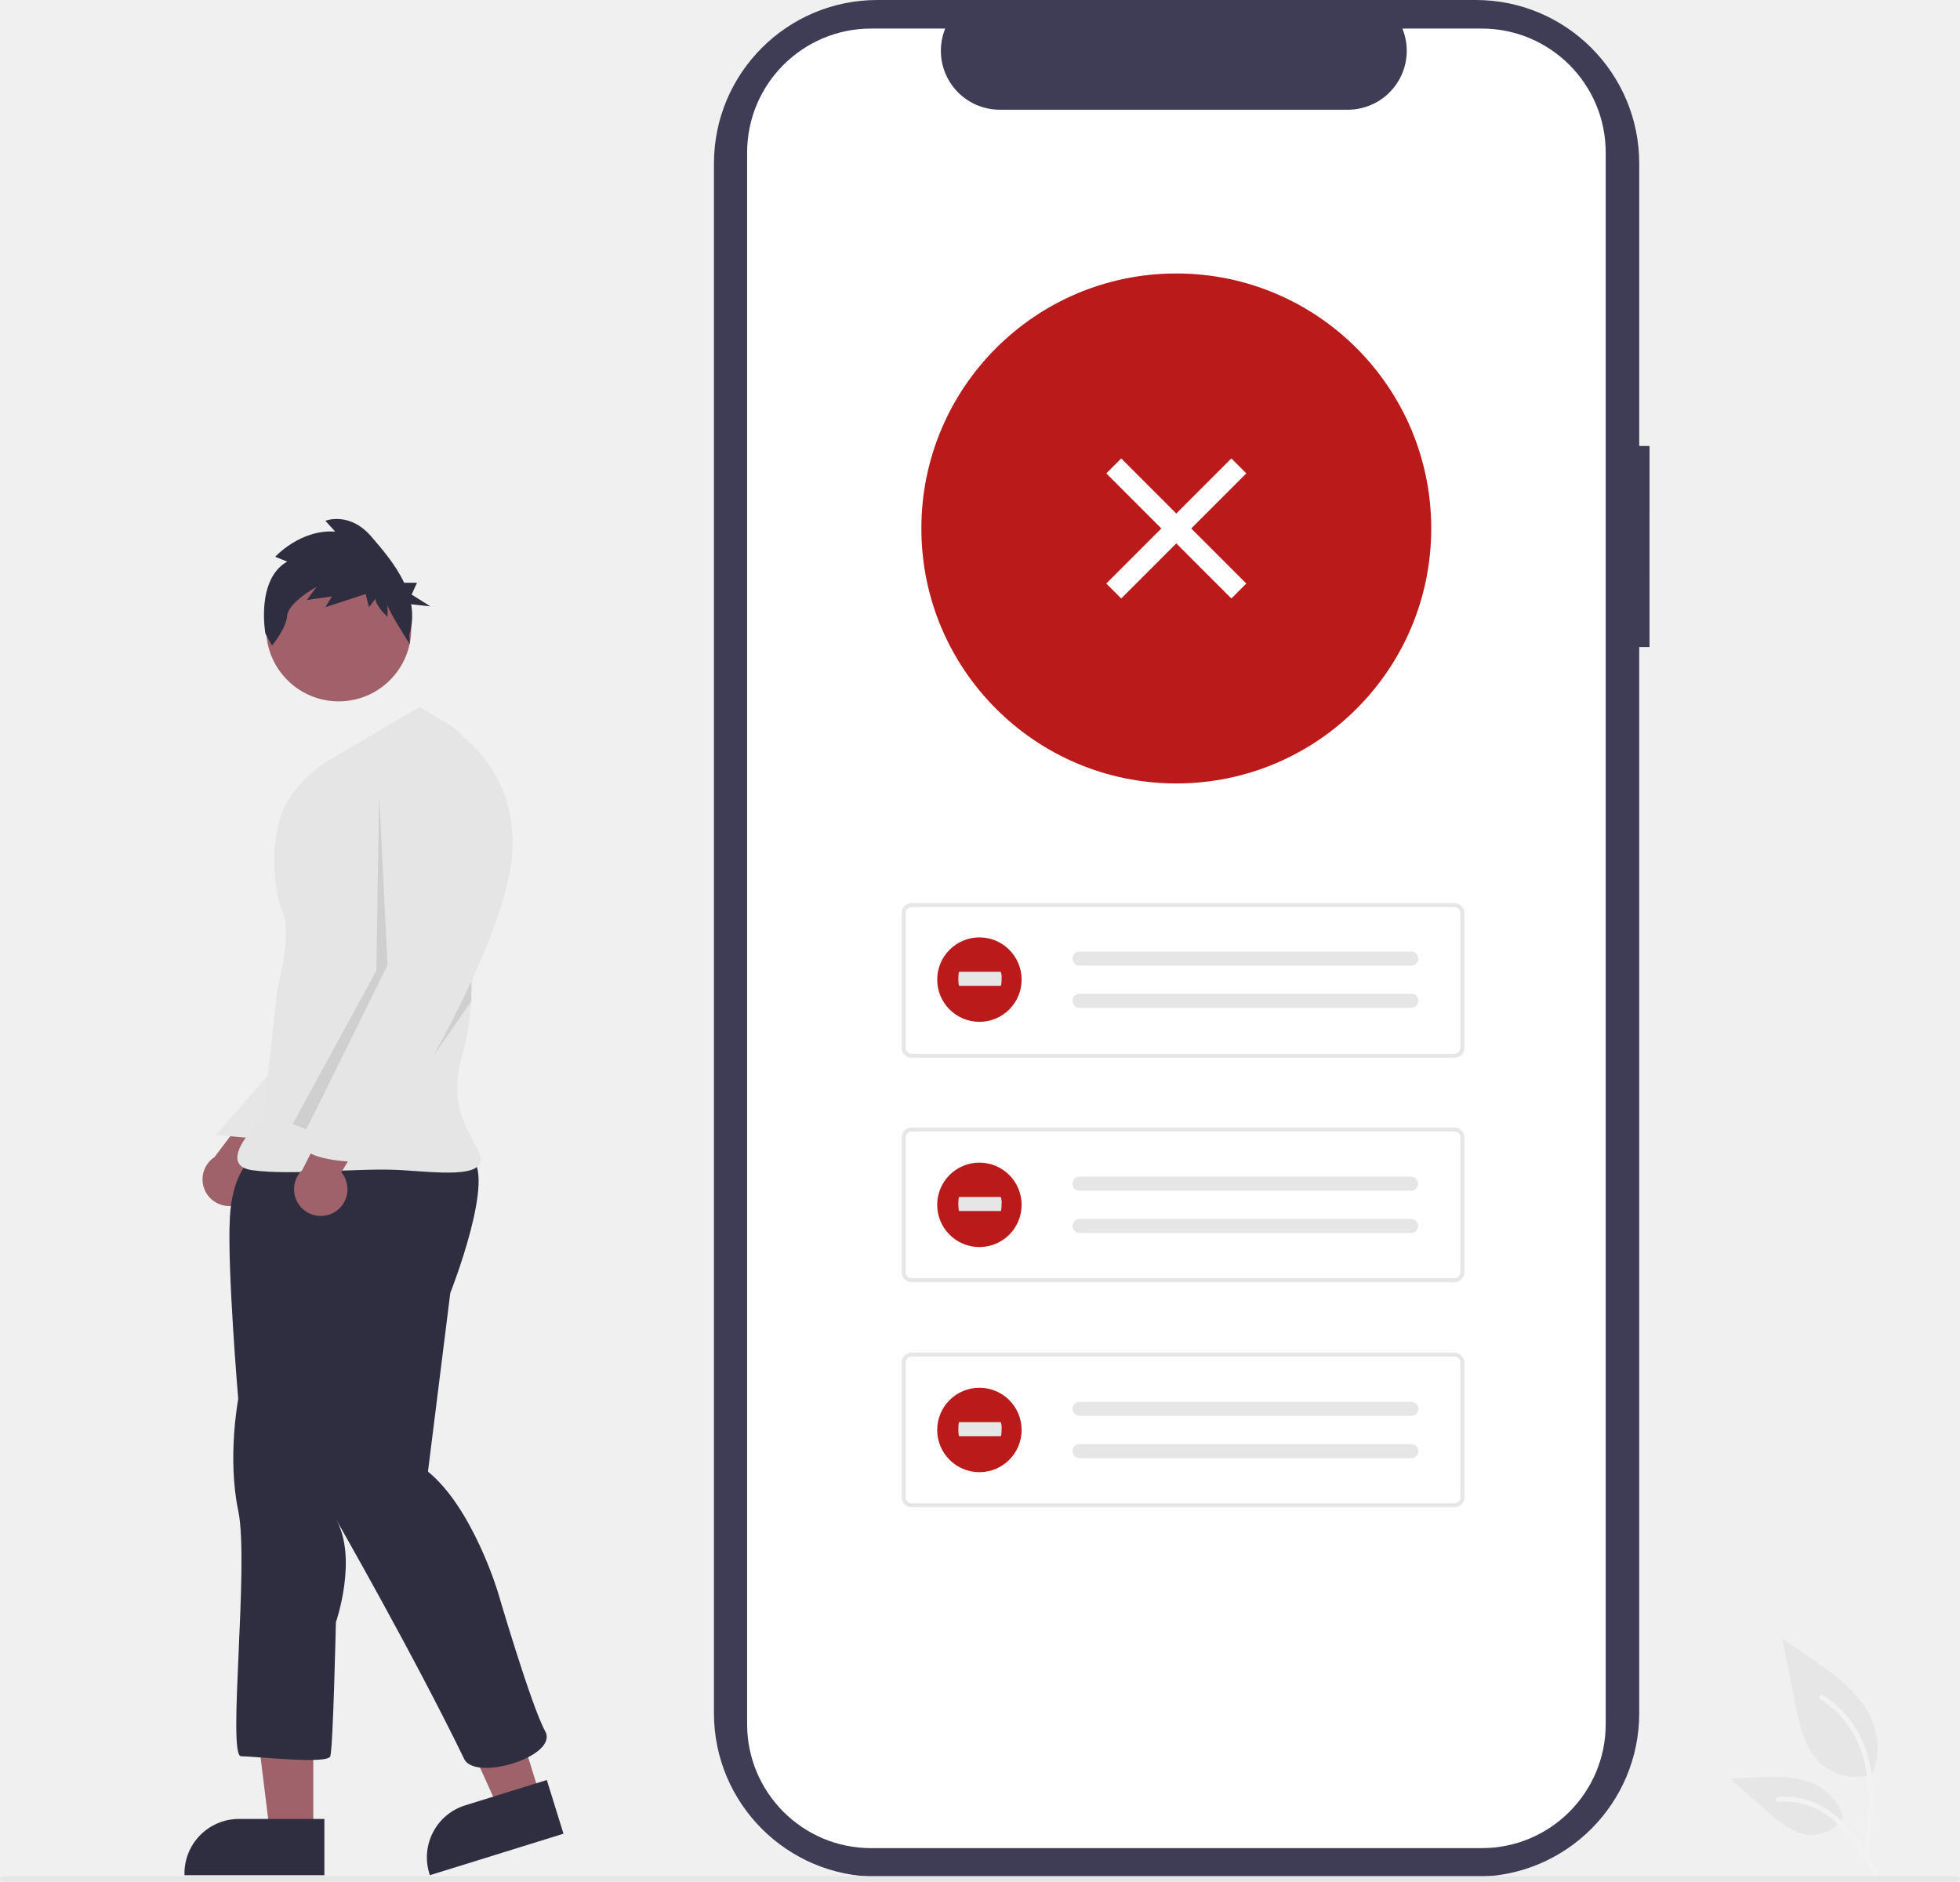
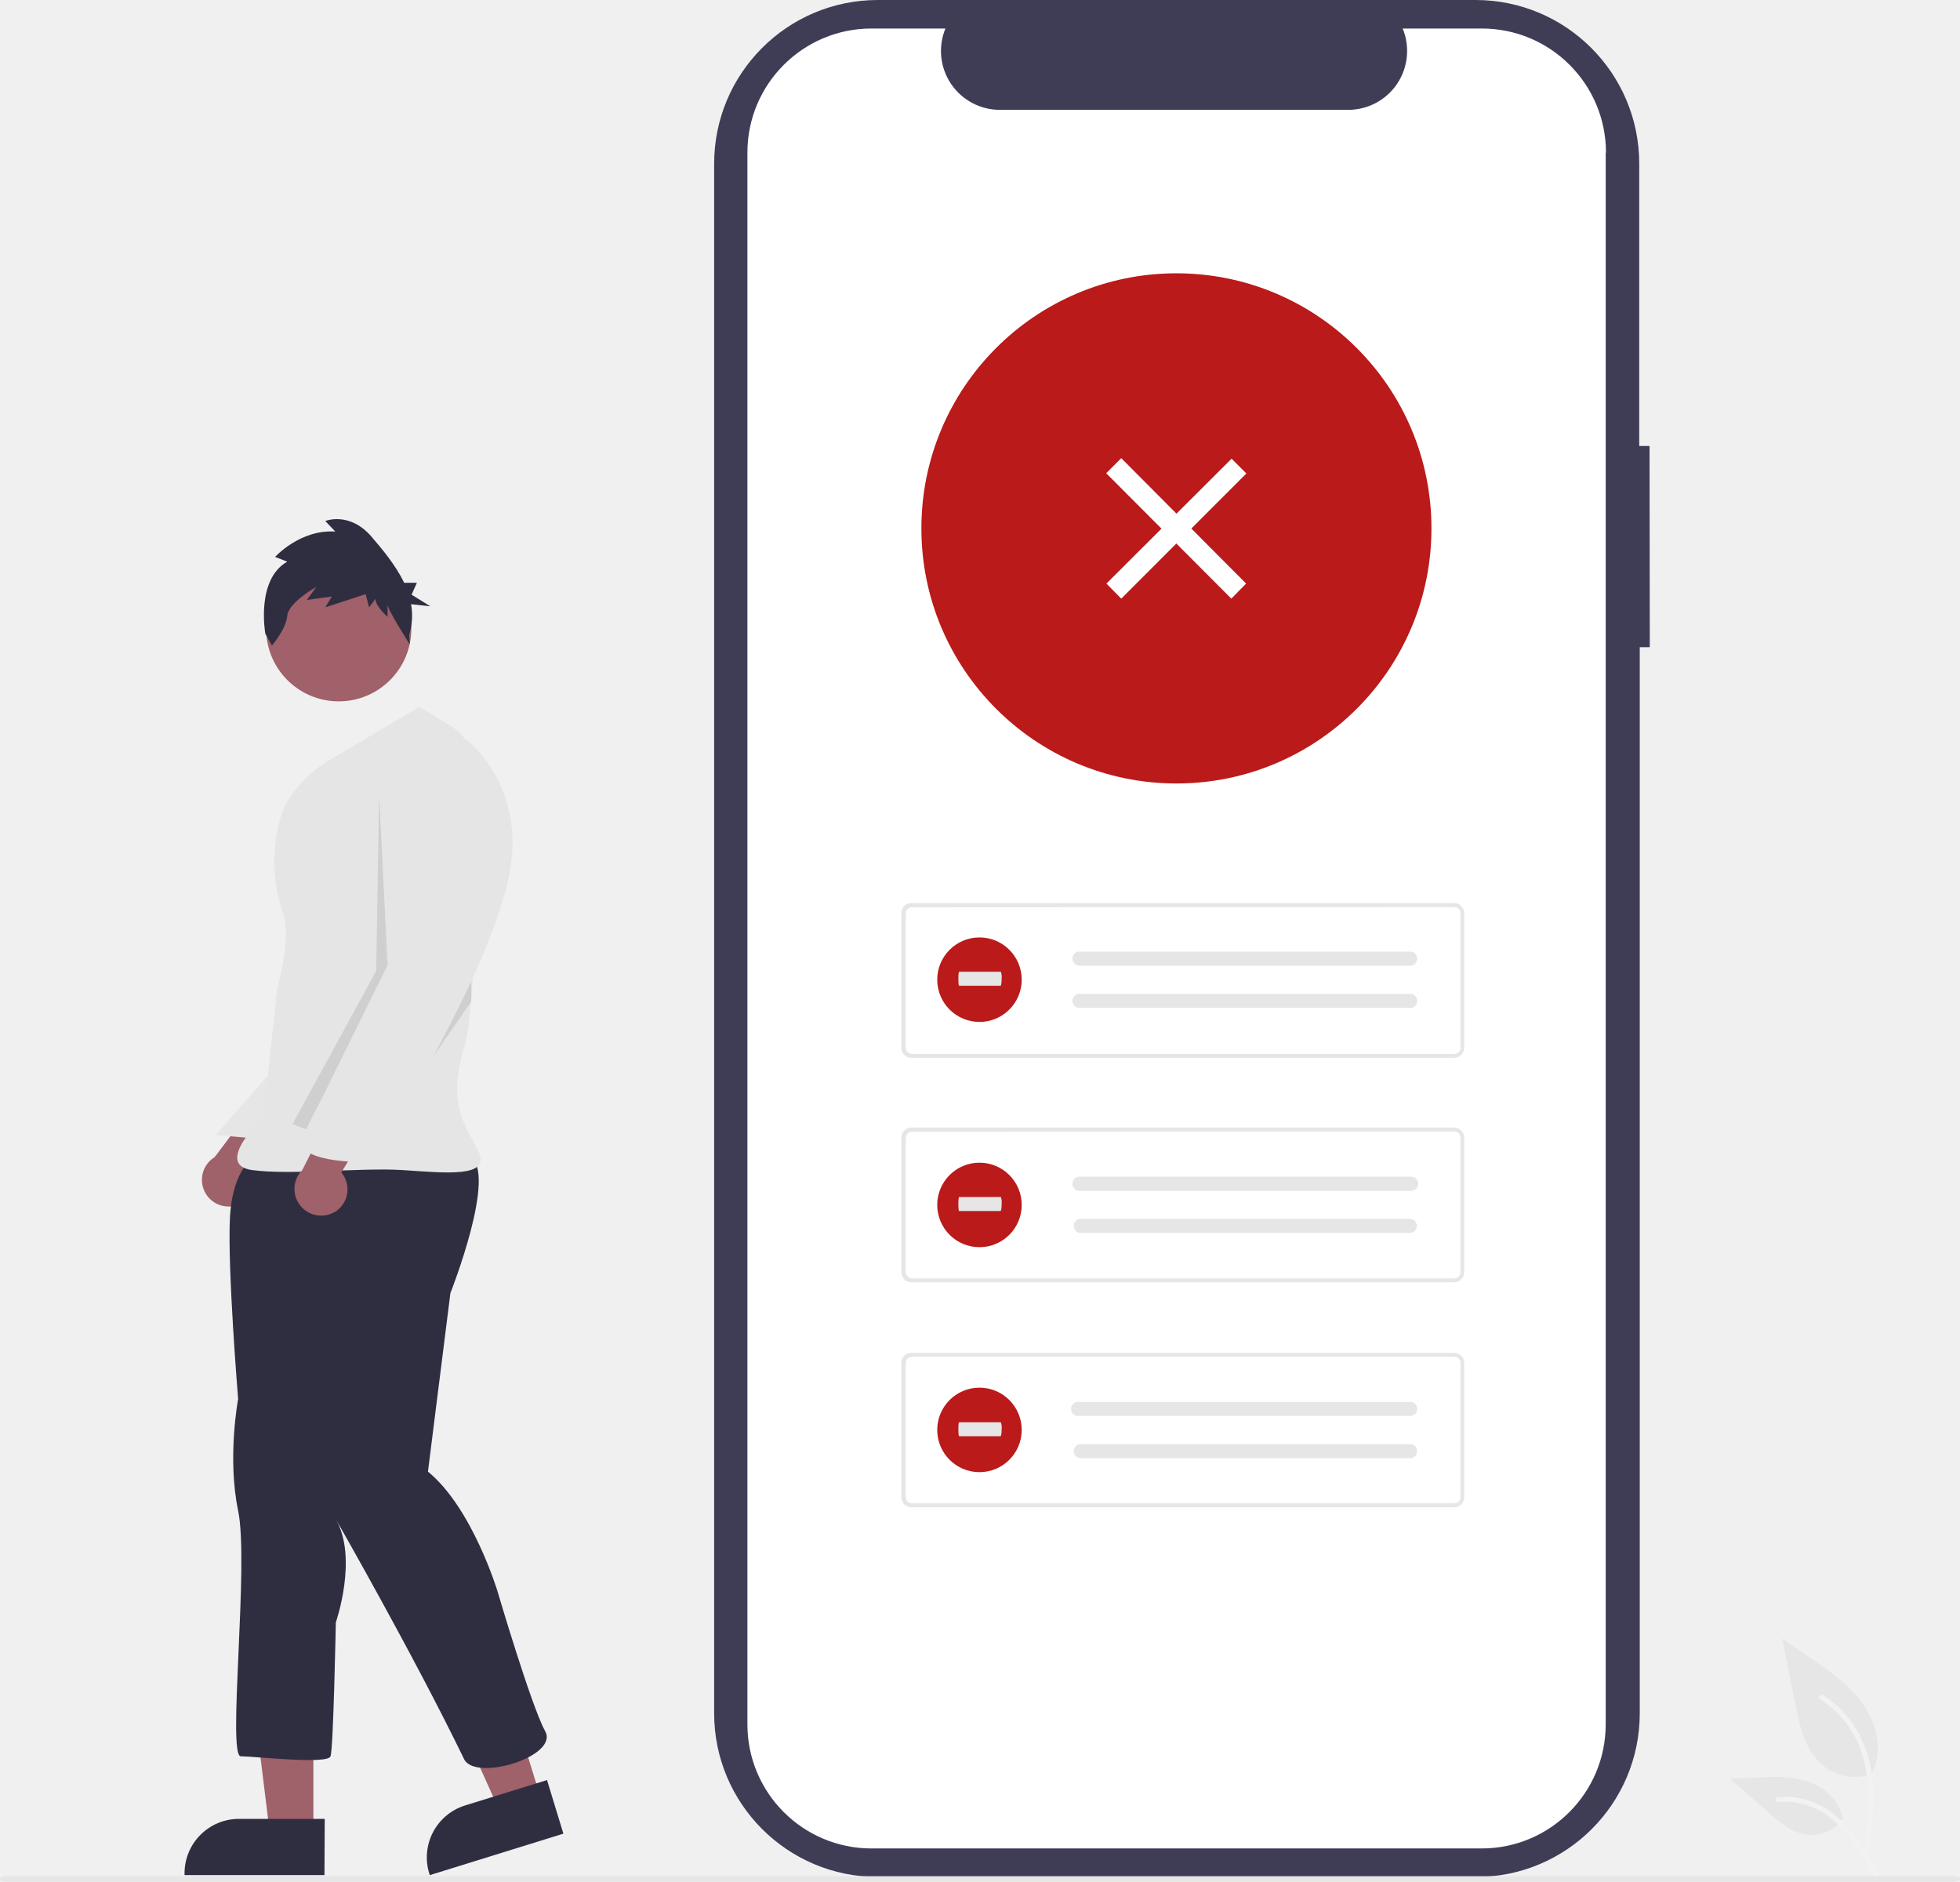
- <svg xmlns="http://www.w3.org/2000/svg" data-name="Layer 1" width="742.417" height="712.573" viewBox="0 0 742.417 712.573">
-   <path id="aa38b2e7-2ea9-4025-adcf-83f87c0cfc4a-111" data-name="Path 968" d="M853.606,262.605h-3.9v-106.977a61.915,61.915,0,0,0-61.915-61.915h-226.65a61.915,61.915,0,0,0-61.916,61.914v586.884a61.915,61.915,0,0,0,61.915,61.915h226.648a61.915,61.915,0,0,0,61.915-61.915v-403.758h3.9Z" transform="translate(-228.7915 -93.71349)" fill="#3f3d56" />
-   <path id="f27259c2-0089-4137-bfd8-cb22dff914f1-112" data-name="Path 969" d="M837.006,151.481v595.175a46.959,46.959,0,0,1-46.942,46.952h-231.3a46.966,46.966,0,0,1-46.973-46.952v-595.175a46.965,46.965,0,0,1,46.971-46.951h28.058a22.329,22.329,0,0,0,20.656,30.74h131.868a22.329,22.329,0,0,0,20.656-30.74h30.055a46.959,46.959,0,0,1,46.951,46.942Z" transform="translate(-228.7915 -93.71349)" fill="#fff" />
-   <circle id="fc31cc31-f989-45cc-bd1e-521a0ee1871b" data-name="Ellipse 18" cx="445.565" cy="200.129" r="96.565" fill="#ba1a1a" />
-   <path id="a573942c-3bf3-4c43-b474-689725a927f7-113" data-name="Path 39" d="M779.672,494.309h-205.537a3.81,3.81,0,0,1-3.806-3.806V439.519a3.811,3.811,0,0,1,3.806-3.806h205.537a3.811,3.811,0,0,1,3.806,3.806v50.985a3.811,3.811,0,0,1-3.806,3.806Zm-205.537-57.074a2.286,2.286,0,0,0-2.284,2.284v50.985a2.286,2.286,0,0,0,2.284,2.284h205.537a2.286,2.286,0,0,0,2.284-2.284v-50.985a2.286,2.286,0,0,0-2.284-2.284Z" transform="translate(-228.7915 -93.71349)" fill="#e6e6e6" />
-   <path id="fb5feb1e-1fe2-48fa-806d-0a2b51d12b49-114" data-name="Path 40" d="M637.699,454.074a2.664,2.664,0,0,0,0,5.329h125.605a2.665,2.665,0,0,0,.204-5.326q-.059-.002-.117-.002h-125.692Z" transform="translate(-228.7915 -93.71349)" fill="#e6e6e6" />
-   <path id="bcb9932f-0864-4b7e-b0ed-f7254bb9b8bf-115" data-name="Path 41" d="M637.699,470.058a2.664,2.664,0,0,0,0,5.329h125.605a2.665,2.665,0,0,0,.204-5.326q-.059-.002-.117-.002h-125.692Z" transform="translate(-228.7915 -93.71349)" fill="#e6e6e6" />
-   <path id="f88e2a8b-becc-4da9-bd36-af011daaaaf2-116" data-name="Path 42" d="M779.672,579.289h-205.537a3.81,3.81,0,0,1-3.806-3.806V524.499a3.811,3.811,0,0,1,3.806-3.806h205.537a3.811,3.811,0,0,1,3.806,3.806v50.985A3.811,3.811,0,0,1,779.672,579.289Zm-205.537-57.074a2.286,2.286,0,0,0-2.284,2.284v50.985a2.286,2.286,0,0,0,2.284,2.284h205.537a2.286,2.286,0,0,0,2.284-2.284v-50.985a2.286,2.286,0,0,0-2.284-2.284Z" transform="translate(-228.7915 -93.71349)" fill="#e6e6e6" />
-   <path id="e192d34f-2ccc-4f79-b47a-46430e4d87f6-117" data-name="Path 43" d="M637.699,539.33a2.664,2.664,0,0,0,0,5.329h125.605a2.665,2.665,0,0,0,.087-5.328h-125.692Z" transform="translate(-228.7915 -93.71349)" fill="#e6e6e6" />
-   <path id="b230677c-48cc-4ee6-87d6-a753204ffe47-118" data-name="Path 44" d="M637.699,555.318a2.664,2.664,0,0,0,0,5.329h125.605a2.665,2.665,0,0,0,.087-5.328h-125.692Z" transform="translate(-228.7915 -93.71349)" fill="#e6e6e6" />
-   <path id="b88a2a79-0ae3-4fd9-9894-02e0db9a2271-119" data-name="Path 39-2" d="M779.672,664.547h-205.537a3.81,3.81,0,0,1-3.806-3.806V609.758a3.811,3.811,0,0,1,3.806-3.806h205.537a3.811,3.811,0,0,1,3.806,3.806v50.985a3.811,3.811,0,0,1-3.806,3.806Zm-205.537-57.074a2.286,2.286,0,0,0-2.284,2.284v50.985a2.286,2.286,0,0,0,2.284,2.284h205.537a2.286,2.286,0,0,0,2.284-2.284v-50.985a2.286,2.286,0,0,0-2.284-2.284Z" transform="translate(-228.7915 -93.71349)" fill="#e6e6e6" />
-   <path id="aa2394a9-8b56-4a12-a2cd-a583e6ea12eb-120" data-name="Path 40-2" d="M637.699,624.591a2.664,2.664,0,1,0,0,5.329h125.605a2.665,2.665,0,0,0,.204-5.326q-.059-.002-.117-.002h-125.692Z" transform="translate(-228.7915 -93.71349)" fill="#e6e6e6" />
-   <path id="bc352cb2-8959-4b51-bd18-df6817a9a47e-121" data-name="Path 41-2" d="M637.699,640.578a2.664,2.664,0,0,0,0,5.329h125.605a2.665,2.665,0,0,0,.204-5.326q-.059-.002-.117-.002h-125.692Z" transform="translate(-228.7915 -93.71349)" fill="#e6e6e6" />
-   <path id="b30ee82f-5b3a-4aa4-9db7-ead828191937-122" data-name="Path 970" d="M969.27,806.287h-738.541c-1.071,0-1.938-.468-1.938-1.045s.868-1.045,1.938-1.045H969.271c1.07,0,1.938.468,1.938,1.045S970.341,806.287,969.27,806.287Z" transform="translate(-228.7915 -93.71349)" fill="#e6e6e6" />
-   <g id="f24cf2fd-107c-4150-a0f1-6f6b12d88bf3" data-name="Group 58">
-     <path id="a2b576eb-bb95-4480-aa60-cd8aa023fe61-123" data-name="Path 438" d="M937.992,765.522a19.474,19.474,0,0,1-18.806-3.313c-6.587-5.528-8.652-14.636-10.332-23.07l-4.97-24.945,10.405,7.165c7.483,5.152,15.134,10.47,20.316,17.933s7.443,17.651,3.28,25.726" transform="translate(-228.7915 -93.71349)" fill="#e6e6e6" />
-     <path id="fe1c5433-44e0-47a6-8430-329cbd7c4dea-124" data-name="Path 439" d="M936.385,797.459c1.31-9.542,2.657-19.206,1.738-28.849-.816-8.565-3.429-16.93-8.749-23.789a39.574,39.574,0,0,0-10.153-9.2c-1.015-.641-1.95.968-.939,1.606a37.622,37.622,0,0,1,14.881,17.956c3.24,8.241,3.76,17.224,3.2,25.977-.338,5.294-1.053,10.553-1.774,15.805a.964.964,0,0,0,.65,1.144.936.936,0,0,0,1.144-.65Z" transform="translate(-228.7915 -93.71349)" fill="#f2f2f2" />
-     <path id="f0043cfc-c9b9-4981-8afd-8c13c1b6f93f-125" data-name="Path 442" d="M926.958,782.148a14.336,14.336,0,0,1-12.491,6.447c-6.323-.3-11.595-4.713-16.34-8.9l-14.035-12.395,9.289-.444c6.68-.32,13.533-.618,19.9,1.442s12.231,7.018,13.394,13.6" transform="translate(-228.7915 -93.71349)" fill="#e6e6e6" />
-     <path id="b883c521-5e9e-4a38-b47c-4f8b0cd8c6cd-126" data-name="Path 443" d="M940.086,802.943c-6.3-11.156-13.618-23.555-26.685-27.518a29.779,29.779,0,0,0-11.224-1.159c-1.192.1-.894,1.94.3,1.837a27.665,27.665,0,0,1,17.912,4.739c5.051,3.438,8.983,8.217,12.311,13.286,2.039,3.1,3.865,6.341,5.691,9.573C938.971,804.733,940.677,803.988,940.086,802.943Z" transform="translate(-228.7915 -93.71349)" fill="#f2f2f2" />
+ <svg xmlns="http://www.w3.org/2000/svg" data-name="Layer 1" viewBox="0 0 7424 7126">
+   <path d="M6248 1689h-39v-1070a620 620 0 00-620-619H3324a620 620 0 00-619 620v5868a620 620 0 00 620 620h2266a620 620 0 00 620-620V2451h38Z" fill="#3f3d56" data-name="Path 968" />
+   <path d="M6082 578V6530a470 470 0 01-470 470H3301a470 470 0 01-470-470V578a470 470 0 01 470-470h280a223 223 0 00 207 308h1318a223 223 0 00 207-308h300a470 470 0 01 470 470Z" fill="#fff" data-name="Path 969" />
+   <circle fill="#ba1a1a" cx="4456" cy="2001" r="966" data-name="Ellipse 18" />
+   <path d="M5509 4006H3452a38 38 0 01-38-38v-510a38 38 0 01 38-38h2056a38 38 0 01 38 38v510a38 38 0 01-38 38Zm-2056-570a23 23 0 00-22 22v510a23 23 0 00 22 23h2056a23 23 0 00 23-23v-510a23 23 0 00-23-23Z" fill="#e6e6e6" data-name="Path 39" />
+   <path d="M4089 3603a27 27 0 00 0 54h1256a27 27 0 00 2-53H4089Z" fill="#e6e6e6" data-name="Path 40" />
+   <path d="M4089 3763a27 27 0 00 0 54h1256a27 27 0 00 2-53H4089Z" fill="#e6e6e6" data-name="Path 41" />
+   <path d="M5509 4856H3452a38 38 0 01-38-38v-510a38 38 0 01 38-38h2056a38 38 0 01 38 38v510a38 38 0 01-38 38Zm-2056-570a23 23 0 00-22 22v510a23 23 0 00 22 23h2056a23 23 0 00 23-23v-510a23 23 0 00-23-23Z" fill="#e6e6e6" data-name="Path 42" />
+   <path d="M4089 4456a27 27 0 00 0 54h1256a27 27 0 00 0-54H4090Z" fill="#e6e6e6" data-name="Path 43" />
+   <path d="M4089 4616a27 27 0 00 0 53h1256a27 27 0 00 0-53H4090Z" fill="#e6e6e6" data-name="Path 44" />
+   <path d="M5509 5708H3452a38 38 0 01-38-38v-510a38 38 0 01 38-37h2056a38 38 0 01 38 38v510a38 38 0 01-38 37Zm-2056-570a23 23 0 00-22 23v510a23 23 0 00 22 22h2056a23 23 0 00 23-23v-510a23 23 0 00-23-22Z" fill="#e6e6e6" data-name="Path 39-2" />
+   <path d="M4089 5309a27 27 0 10 0 53h1256a27 27 0 00 2-53H4089Z" fill="#e6e6e6" data-name="Path 40-2" />
+   <path d="M4089 5469a27 27 0 00 0 53h1256a27 27 0 00 2-53H4089Z" fill="#e6e6e6" data-name="Path 41-2" />
+   <path d="M7405 7126H19c-10 0-20-5-20-10s10-11 20-11h7386c10 0 20 5 20 10s-10 10-20 10Z" fill="#e6e6e6" data-name="Path 970" />
+   <g data-name="Group 58">
+     <path d="M7092 6718a195 195 0 01-188-33c-66-55-87-146-103-230l-50-250 104 72c75 51 151 104 203 179s74 176 33 257" fill="#e6e6e6" data-name="Path 438" />
+     <path d="M7076 7038c13-96 26-192 17-289a450 450 0 00-87-238 396 396 0 00-102-92c-10-6-20 10-10 16a376 376 0 01 150 180 603 603 0 01 32 260 2190 2190 0 01-18 158 10 10 0 00 6 11 10 10 0 00 12-6Z" fill="#f2f2f2" data-name="Path 439" />
+     <path d="M6982 6884a143 143 0 01-125 65c-64-3-116-47-164-90l-140-123 93-4c67-4 135-7 199 14s122 70 134 136" fill="#e6e6e6" data-name="Path 442" />
+     <path d="M7112 7093c-62-112-135-236-266-276a298 298 0 00-112-11c-12 0-10 20 3 18a277 277 0 01 179 47c50 35 90 83 123 133 20 31 39 64 57 96 6 10 23 3 17-8Z" fill="#f2f2f2" data-name="Path 443" />
  </g>
-   <g id="b241f6a5-c54d-499c-8ecd-4235a19d143f" data-name="Group 59">
-     <circle id="bfaee8a8-2192-45bf-83cb-a2f223d41a02" data-name="Ellipse 5" cx="370.986" cy="370.985" r="15.986" fill="#ba1a1a" />
-     <path id="ae47602b-fb54-4e88-955d-49b260f35f7f-127" data-name="Path 40-3" d="M592.124,461.712c-.184,0-.333,1.193-.333,2.664s.149,2.665.333,2.665h15.719c.184.024.336-1.149.339-2.62a5.943,5.943,0,0,0-.328-2.708h-15.73Z" transform="translate(-228.7915 -93.71349)" fill="#e6e6e6" />
+   <g data-name="Group 59">
+     <circle fill="#ba1a1a" cx="3710" cy="3710" r="160" data-name="Ellipse 5" />
+     <path d="M3633 3680c-2 0-3 12-3 27s1 26 3 26H3790c2 0 4-11 4-26a60 60 0 00-3-27h-159Z" fill="#e6e6e6" data-name="Path 40-3" />
  </g>
-   <g id="a1e1e52b-75f8-4aa9-8279-faf451e6aae1" data-name="Group 60">
-     <circle id="fa3a3ce2-c232-40ee-81b4-25b83d5b931c" data-name="Ellipse 5-2" cx="370.986" cy="456.278" r="15.986" fill="#ba1a1a" />
-     <path id="aaaffa69-7c16-47ec-b12d-87139789d2df-128" data-name="Path 40-4" d="M592.124,547.005c-.184,0-.333,1.193-.333,2.664s.149,2.665.333,2.665h15.719c.184.024.336-1.149.339-2.62a5.943,5.943,0,0,0-.328-2.708h-15.73Z" transform="translate(-228.7915 -93.71349)" fill="#e6e6e6" />
+   <g data-name="Group 60">
+     <circle fill="#ba1a1a" cx="3710" cy="4563" r="160" data-name="Ellipse 5-2" />
+     <path d="M3633 4533c-2 0-3 12-3 27s1 26 3 26H3790c2 0 4-11 4-26a60 60 0 00-3-27h-159Z" fill="#e6e6e6" data-name="Path 40-4" />
  </g>
-   <g id="fd2b54c2-3dec-4fb6-9f72-e6c667a136b8" data-name="Group 61">
-     <circle id="abc19202-5605-459b-9c25-b430addb8839" data-name="Ellipse 5-3" cx="370.986" cy="541.536" r="15.986" fill="#ba1a1a" />
-     <path id="f69fbb38-8754-494b-94fa-96f6df4fd0e7-129" data-name="Path 40-5" d="M592.124,632.263c-.184,0-.333,1.193-.333,2.664s.149,2.665.333,2.665h15.719c.184.024.336-1.149.339-2.62a5.943,5.943,0,0,0-.328-2.708h-15.73Z" transform="translate(-228.7915 -93.71349)" fill="#e6e6e6" />
+   <g data-name="Group 61">
+     <circle fill="#ba1a1a" cx="3710" cy="5415" r="160" data-name="Ellipse 5-3" />
+     <path d="M3633 5386c-2 0-3 12-3 26s1 27 3 27H3790c2 0 4-12 4-26a60 60 0 00-3-27h-159Z" fill="#e6e6e6" data-name="Path 40-5" />
  </g>
-   <rect x="670.356" y="260.342" width="8" height="67" transform="translate(-239.0551 469.193) rotate(-45)" fill="#fff" />
-   <rect x="670.356" y="260.342" width="8" height="67" transform="translate(176.501 -484.491) rotate(45)" fill="#fff" />
-   <path d="M319.051,549.848a10.056,10.056,0,0,0,5.388-14.447l23.565-26.864-18.395-2.538-19.558,25.899a10.11,10.11,0,0,0,9,17.95Z" transform="translate(-228.7915 -93.71349)" fill="#9f616a" />
-   <polygon points="118.679 694.215 102.244 694.214 94.425 630.82 118.682 630.821 118.679 694.215" fill="#9f616a" />
-   <path d="M351.662,803.86l-52.995-.002v-.67a20.628,20.628,0,0,1,20.627-20.627h.001l32.367.001Z" transform="translate(-228.7915 -93.71349)" fill="#2f2e41" />
-   <polygon points="204.713 680.461 189.017 685.334 162.751 627.11 185.917 619.918 204.713 680.461" fill="#9f616a" />
-   <path d="M442.232,788.147,391.621,803.86l-.199-.64a20.628,20.628,0,0,1,13.582-25.816l.001-0,30.912-9.597Z" transform="translate(-228.7915 -93.71349)" fill="#2f2e41" />
-   <path id="ae9bdfa9-f7e0-4b2f-8168-ca8868d01318-130" data-name="Path 973" d="M334.884,495.656l-24.341,27.877,19.056,1.715Z" transform="translate(-228.7915 -93.71349)" fill="#e6e6e6" />
-   <path id="b88343d2-9c47-4183-8a8a-427a73d8d9be-131" data-name="Path 975" d="M325.373,531.589s-8.455,4.227-9.512,23.251,3.171,68.7,3.171,68.7-4.227,22.194,0,42.274-4.227,93,1.057,93,32.762,3.171,33.819,0,2.114-50.729,2.114-50.729,8.455-24.308,0-39.1c0,0,29.521,51.548,48.615,90.889,4.179,8.61,35.933-1.057,30.649-10.569s-17.966-52.843-17.966-52.843-9.512-31.706-26.421-45.445l8.455-67.639s17.967-45.445,7.4-51.786S325.373,531.589,325.373,531.589Z" transform="translate(-228.7915 -93.71349)" fill="#2f2e41" />
-   <circle id="fdc24b21-a9e1-47f2-b2e4-7458730b7c21" data-name="Ellipse 182" cx="128.287" cy="238.129" r="27.478" fill="#a0616a" />
-   <path id="ac268c91-41f4-49c7-bce6-773e5eb69fa2-132" data-name="Path 976" d="M387.727,361.434l-34.16,20.08s-13.08,7.366-17.966,20.08c-5.208,13.55-2.181,32.628,0,36.99,4.227,8.455-1.773,29.592-1.773,29.592l-5.284,48.615s-19.023,17.966-4.227,20.08,41.217-1.057,57.07,0,33.819,3.171,28.535-7.4-11.625-17.967-5.284-39.1c4.962-16.54,4.747-78.383,4.419-104.5a21.025,21.025,0,0,0-10.211-17.767Z" transform="translate(-228.7915 -93.71349)" fill="#e5e5e5" />
-   <path id="aebed2c8-94ca-417e-8b11-27e17cbf3024-133" data-name="Path 980" d="M372.407,394.726l3.17,64.468-30.726,62.223-5.211-1.983,31.706-58.127Z" transform="translate(-228.7915 -93.71349)" opacity="0.1" style="isolation:isolate" />
-   <path id="e13ea0c4-bc86-4025-9528-1665a42d3372-134" data-name="Path 982" d="M407.279,472.932v-7.4l-35.929,59.186Z" transform="translate(-228.7915 -93.71349)" opacity="0.1" style="isolation:isolate" />
-   <path id="eb3190ba-6b3f-4b2b-91d1-1543e580b413-135" data-name="Path 983" d="M337.576,306.387l-4.539-1.816s9.5-10.457,22.713-9.548l-3.717-4.092s9.085-3.637,17.345,5.91c4.342,5.019,9.365,10.919,12.5,17.564h4.865l-2.03,4.471,7.106,4.471-7.294-.8a24.739,24.739,0,0,1-.69,11.579l.2,3.534s-8.459-13.089-8.459-14.905v4.547s-4.543-4.092-4.543-6.82l-2.478,3.183-1.239-5-15.28,5,2.476-4.094-9.5,1.364,3.717-5s-10.737,5.91-11.15,10.912-5.781,11.366-5.781,11.366l-2.478-4.547S325.604,313.207,337.576,306.387Z" transform="translate(-228.7915 -93.71349)" fill="#2f2e41" />
-   <path d="M355.354,552.839a10.056,10.056,0,0,0,2.738-15.174l18.423-30.62-18.554.768-14.65,28.96a10.11,10.11,0,0,0,12.043,16.067Z" transform="translate(-228.7915 -93.71349)" fill="#9f616a" />
-   <path id="a62f6567-f472-4931-86f9-ff652851a370-136" data-name="Path 981" d="M397.24,375.175l7.926-1.585s23.779,17.438,16.381,52.314-40.16,87.719-40.16,87.719-7.4,9.512-9.512,11.625-6.341,0-4.227,3.171-3.171,5.284-3.171,5.284-23.251,0-21.137-8.455,38.047-68.7,38.047-68.7l-5.284-56.013S371.874,373.062,397.24,375.175Z" transform="translate(-228.7915 -93.71349)" fill="#e5e5e5" />
+   <path d="m4190 1792 57-57L4720 2210l-56 57" fill="#fff" />
+   <path d="m4665 1737 56 56-474 474-56-57" fill="#fff" />
+   <path d="M903 4561a100 100 0 00 53-144l236-269-184-25-195 259a101 101 0 00 90 180Zm284 2381h-165l-78-634h243v634" fill="#9f616a" />
+   <path d="M1229 7101h-530v-6a206 206 0 01 206-207H1230Z" fill="#2f2e41" />
+   <path d="m2047 6805-157 48-262-582 231-72 188 606" fill="#9f616a" />
+   <path d="m2134 6944-506 157-2-6a206 206 0 01 136-258l310-96Z" fill="#2f2e41" />
+   <path d="m1061 4020-244 278 190 17Z" fill="#e6e6e6" data-name="Path 973" />
+   <path d="M966 4379s-85 42-95 232 31 687 31 687-42 222 0 423-42 930 10 930 329 32 340 0 20-507 20-507 85-243 0-391c0 0 295 515 486 909 42 86 360-10 307-106s-180-528-180-528-95-317-264-455l85-676s180-455 74-518-814 0-814 0Z" fill="#2f2e41" data-name="Path 975" />
+   <circle fill="#a0616a" cx="1283" cy="2381" r="275" data-name="Ellipse 182" />
+   <path d="m1589 2677-341 201s-131 74-180 200a610 610 0 00 0 370c42 85-18 297-18 297l-53 486s-190 180-42 200 412-10 570 0 340 32 286-73-116-180-53-391c50-166 48-784 45-1045a210 210 0 00-103-178Z" fill="#e5e5e5" data-name="Path 976" />
+   <path d="m3724 3947 32 645-307 622-53-20 317-580Z" data-name="Path 980" opacity=".1" style="isolation:isolate" transform="translate(-2288-937)" />
+   <path d="M4073 4730v-75l-360 592Z" data-name="Path 982" opacity=".1" style="isolation:isolate" transform="translate(-2288-937)" />
+   <path d="m1088 2127-46-18s95-105 228-96l-38-40s91-37 174 58c43 50 93 110 125 176h48l-20 45 71 44-73-8a247 247 0 01-7 116l2 36s-84-131-84-150v46s-46-40-46-68l-24 32-13-50-153 50 25-41-95 13 37-50s-107 60-111 110-58 113-58 113l-25-45s-37-205 83-273Z" fill="#2f2e41" data-name="Path 983" />
+   <path d="M1266 4591a100 100 0 00 27-151l184-307-185 8-147 290a101 101 0 00 120 160Z" fill="#9f616a" />
+   <path d="m1684 2815 80-16s237 174 163 523-401 877-401 877-74 95-95 116-64 0-43 32-31 53-31 53-233 0-212-85 380-687 380-687l-52-560s-42-274 211-253Z" fill="#e5e5e5" data-name="Path 981" />
</svg>
